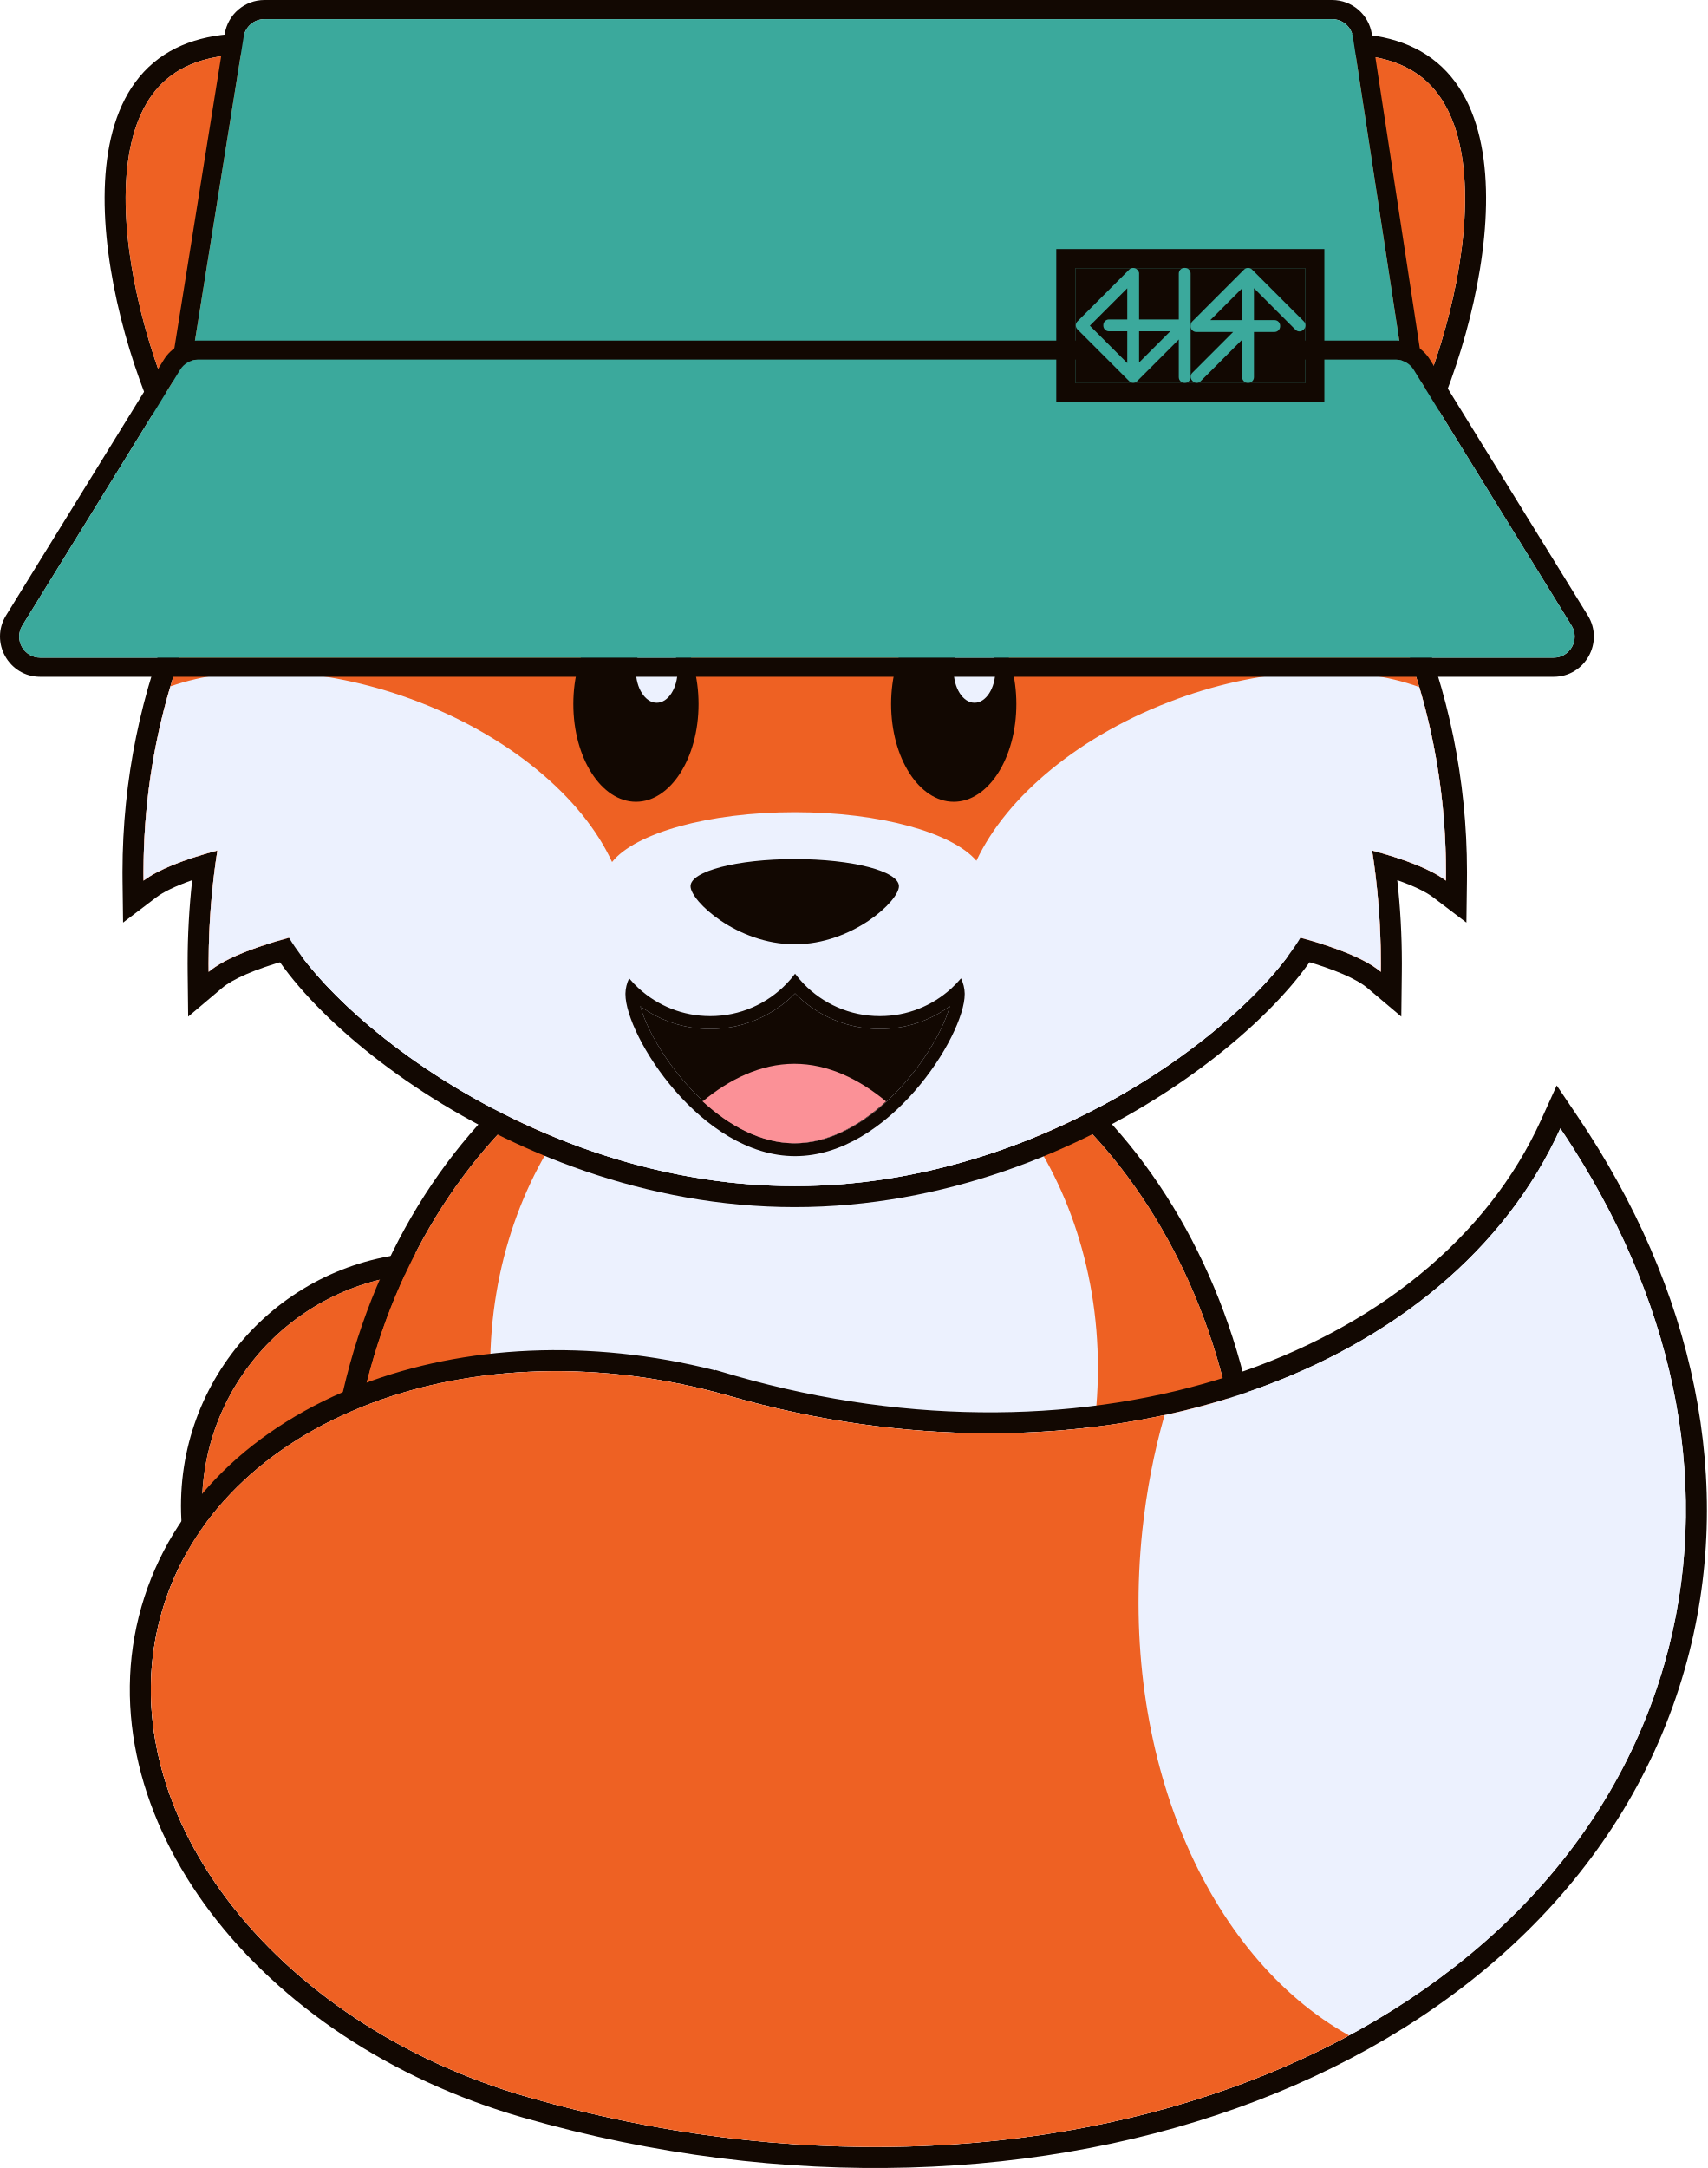
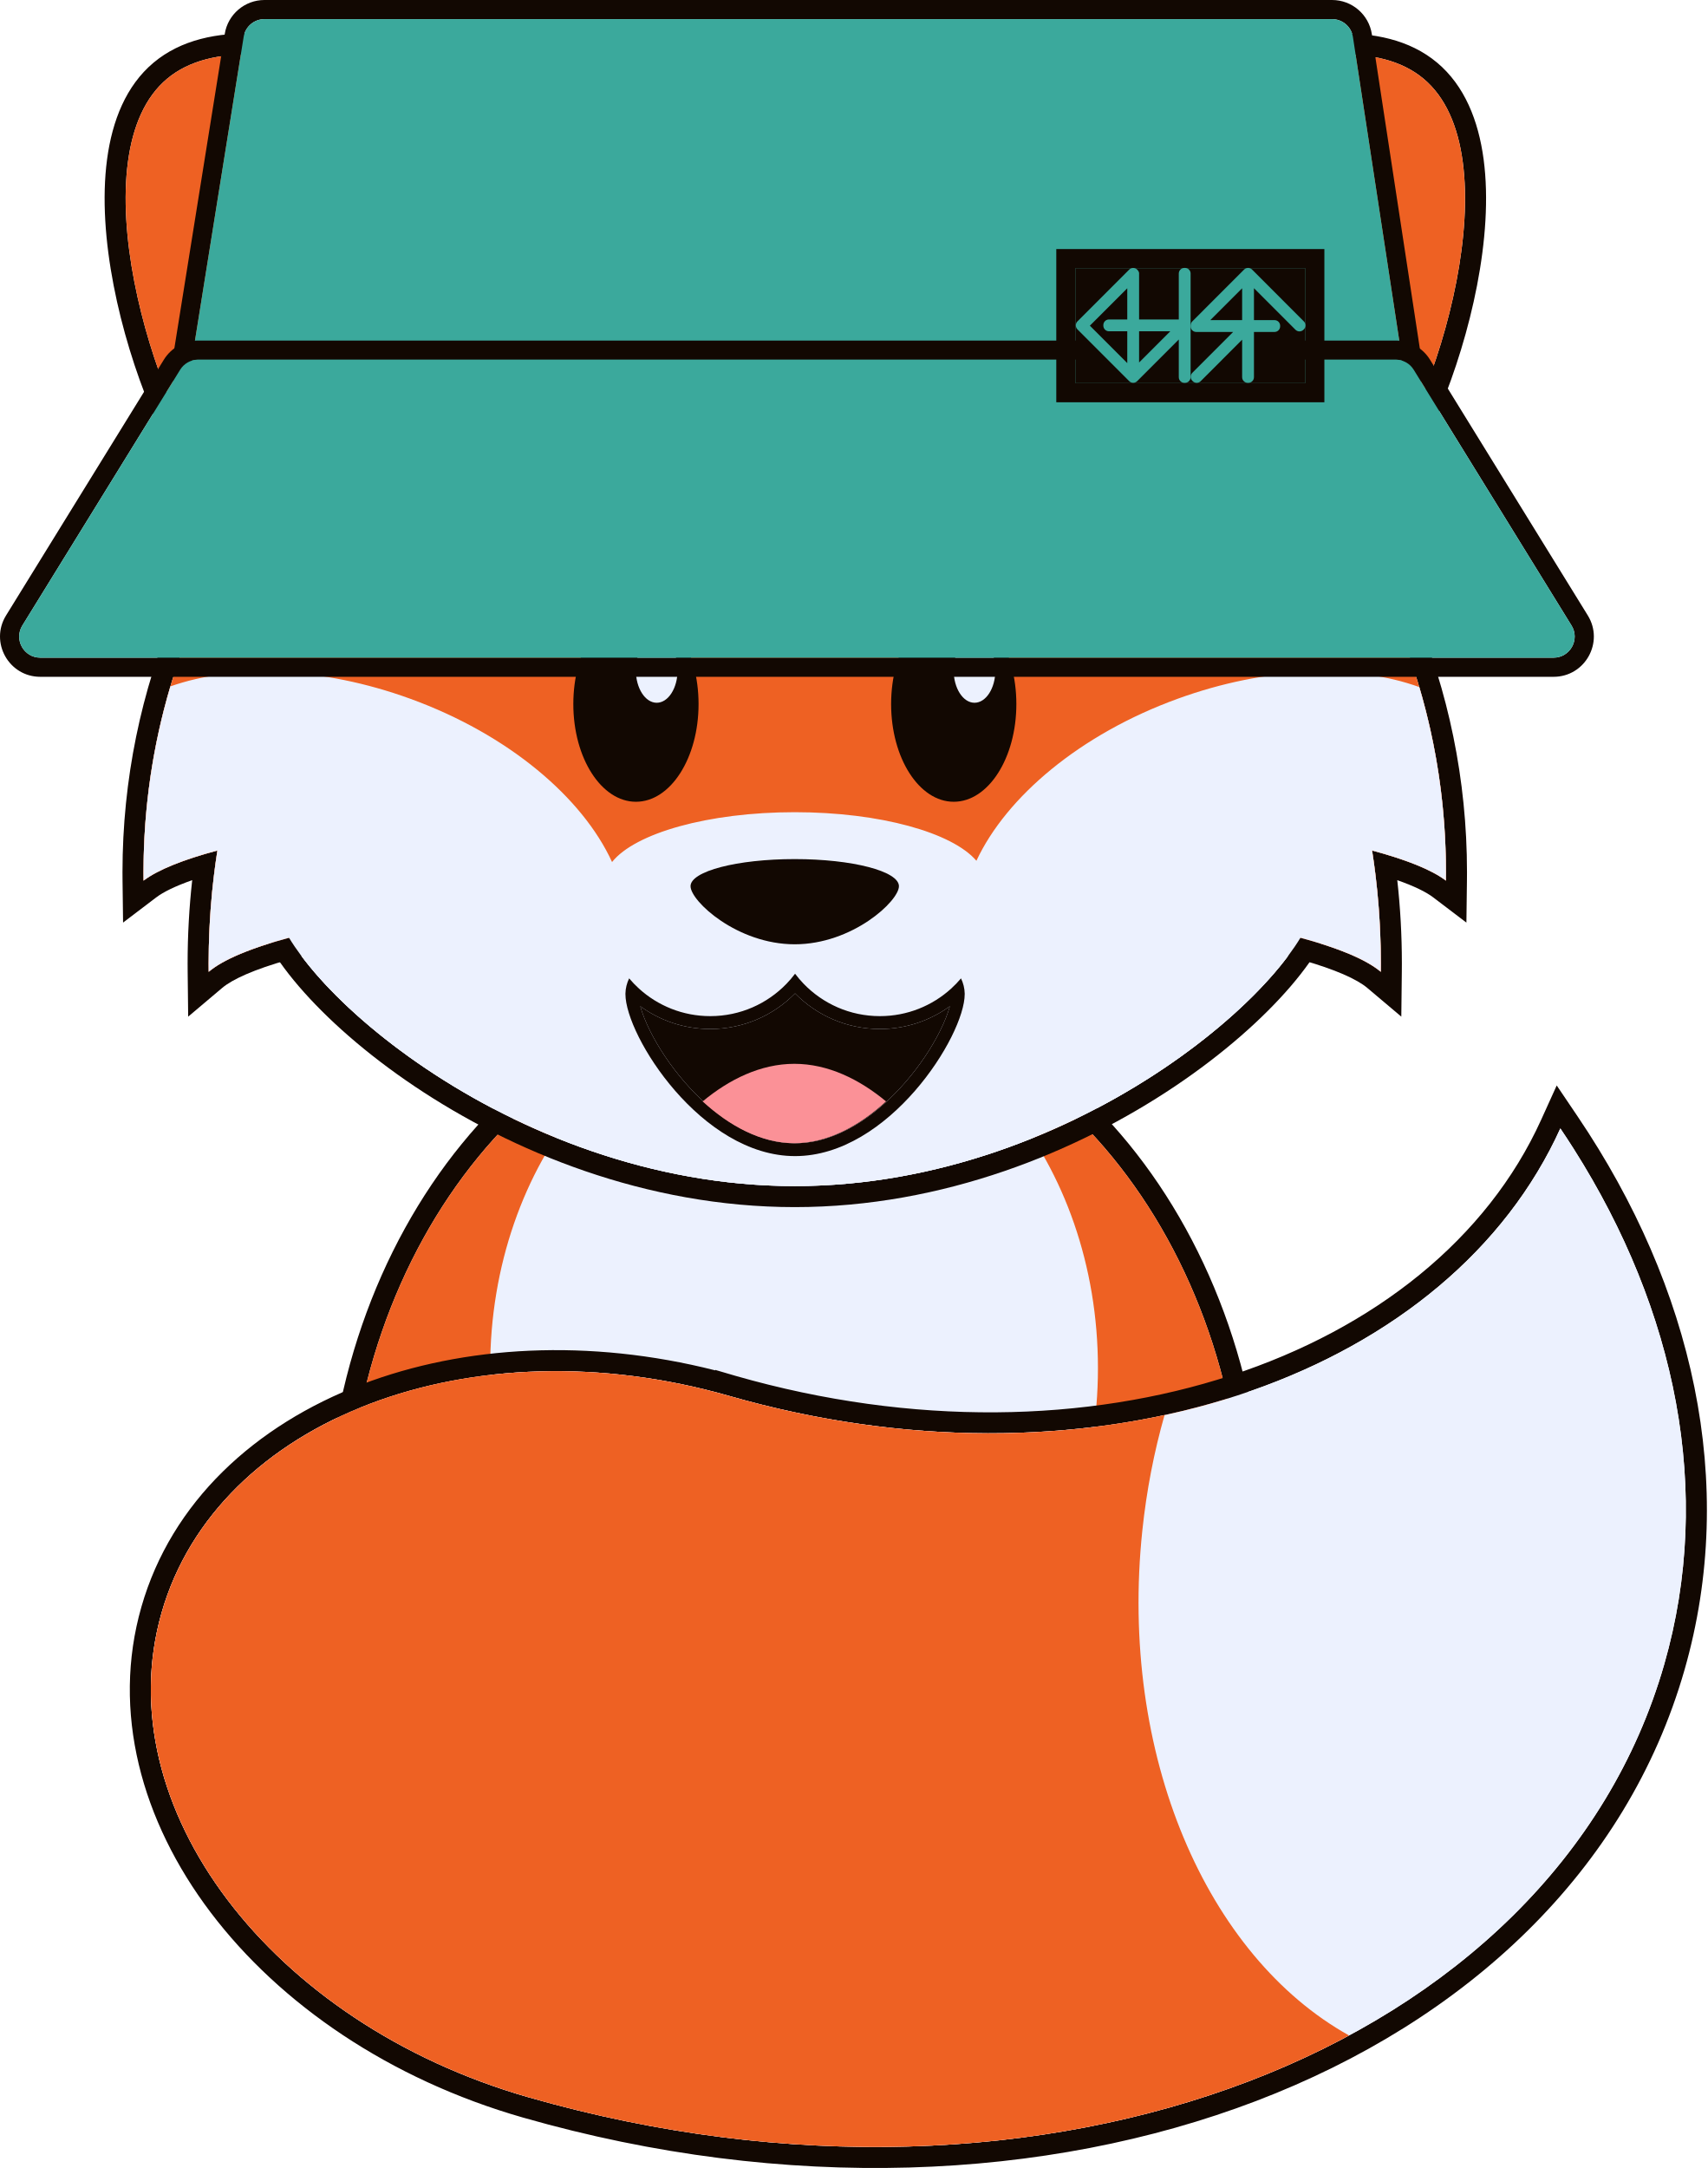
<svg xmlns="http://www.w3.org/2000/svg" width="408" height="518" viewBox="0 0 408 518" fill="none">
-   <path fill-rule="evenodd" clip-rule="evenodd" d="M103.866 304.213C73.166 304.213 48.279 329.1 48.279 359.799C48.279 390.499 73.166 415.386 103.866 415.386C134.565 415.386 159.452 390.499 159.452 359.799C159.452 329.1 134.565 304.213 103.866 304.213ZM43.254 359.799C43.254 326.325 70.391 299.188 103.866 299.188C137.34 299.188 164.477 326.325 164.477 359.799C164.477 393.274 137.34 420.411 103.866 420.411C70.391 420.411 43.254 393.274 43.254 359.799Z" fill="#120802" />
-   <path d="M48.279 359.799C48.279 329.1 73.166 304.213 103.866 304.213C134.565 304.213 159.452 329.1 159.452 359.799C159.452 390.499 134.565 415.386 103.866 415.386C73.166 415.386 48.279 390.499 48.279 359.799Z" fill="#EE6123" />
  <path fill-rule="evenodd" clip-rule="evenodd" d="M302.274 369.117C302.274 443.259 252.928 505.155 190.057 505.155C127.185 505.155 77.84 443.259 77.84 369.117C77.84 294.975 127.185 233.08 190.057 233.08C252.928 233.08 302.274 294.975 302.274 369.117ZM190.057 500.13C249.258 500.13 297.249 441.474 297.249 369.117C297.249 296.761 249.258 238.104 190.057 238.104C130.856 238.104 82.865 296.761 82.865 369.117C82.865 441.474 130.856 500.13 190.057 500.13Z" fill="#120802" />
  <path d="M297.249 369.117C297.249 441.474 249.258 500.13 190.057 500.13C130.856 500.13 82.865 441.474 82.865 369.117C82.865 296.761 130.856 238.104 190.057 238.104C249.258 238.104 297.249 296.761 297.249 369.117Z" fill="#EE6123" />
  <ellipse cx="189.766" cy="326.867" rx="72.624" ry="88.762" fill="#ECF1FE" />
  <path fill-rule="evenodd" clip-rule="evenodd" d="M174.346 333.549L174.348 333.549C258.045 357.549 340.608 331.408 370.338 274.837C371.24 273.122 372.092 271.379 372.895 269.608C374 271.243 375.076 272.888 376.124 274.541C400.569 313.111 409.538 356.462 397.74 397.606C371.22 490.093 249.807 536.428 126.497 501.155L126.303 501.1C64.615 483.411 25.361 431.564 38.629 385.296C51.895 339.028 112.658 315.861 174.346 333.549ZM170.952 327.317L170.922 327.42C140.757 319.762 110.915 321.45 86.54 330.744C60.868 340.532 40.966 358.916 33.798 383.911C26.631 408.906 33.767 435.043 50.351 456.948C66.934 478.851 93.13 496.814 124.918 505.93L125.116 505.986C187.714 523.893 250.015 521.144 300.207 501.985C350.4 482.825 388.776 447.095 402.57 398.991C415.366 354.366 404.574 307.538 377.059 266.796L372.03 259.349L368.319 267.533C342.468 324.546 260.65 353.063 175.747 328.723C175.742 328.722 175.737 328.72 175.733 328.719L170.952 327.317Z" fill="#120802" />
  <path d="M174.346 333.549L174.348 333.549C258.045 357.549 340.608 331.408 370.338 274.837C371.24 273.122 372.092 271.379 372.895 269.608C374 271.243 375.076 272.888 376.124 274.541C400.569 313.111 409.538 356.462 397.74 397.606C371.22 490.093 249.807 536.428 126.497 501.155L126.303 501.1C64.615 483.411 25.361 431.564 38.629 385.296C51.895 339.028 112.658 315.861 174.346 333.549Z" fill="#ECF1FE" />
  <path d="M322.412 486.335C288.421 467.412 267.362 419.315 272.998 365.69C274.005 356.107 275.81 346.875 278.306 338.107C246.671 344.934 210.616 343.949 174.348 333.549L174.347 333.549L174.346 333.549C112.658 315.861 51.895 339.029 38.628 385.296C25.361 431.564 64.614 483.411 126.303 501.1L126.461 501.145C198.642 521.802 270.177 514.495 322.412 486.335Z" fill="#EE6123" />
  <path fill-rule="evenodd" clip-rule="evenodd" d="M61.141 13.071C52.483 12.708 45.144 14.443 39.921 18.826C34.698 23.209 31.714 30.135 30.569 38.725C29.425 47.298 30.156 57.25 32.093 67.263C34.026 77.26 37.139 87.204 40.672 95.72C44.222 104.275 48.13 111.227 51.583 115.342C58.334 123.388 68.932 127.163 80.883 126.487C92.835 125.812 105.97 120.674 117.361 111.115C128.752 101.557 136.093 89.515 138.833 77.862C141.574 66.209 139.696 55.116 132.945 47.071C129.492 42.956 123.325 37.9 115.516 32.918C107.743 27.96 98.49 23.168 88.981 19.528C79.456 15.882 69.783 13.434 61.141 13.071ZM118.218 28.682C126.221 33.788 132.871 39.165 136.794 43.841C144.795 53.376 146.737 66.204 143.724 79.012C140.712 91.819 132.73 104.778 120.591 114.965C108.451 125.151 94.303 130.762 81.167 131.504C68.03 132.246 55.735 128.107 47.733 118.572C43.81 113.896 39.669 106.414 36.031 97.645C32.376 88.838 29.161 78.569 27.159 68.217C25.161 57.883 24.349 47.352 25.588 38.06C26.825 28.786 30.149 20.466 36.691 14.977C43.233 9.488 52.003 7.659 61.352 8.051C70.717 8.444 80.947 11.072 90.778 14.835C100.624 18.604 110.179 23.554 118.218 28.682Z" fill="#120802" />
  <path d="M39.921 18.826C45.144 14.443 52.483 12.708 61.141 13.071C69.783 13.434 79.456 15.882 88.981 19.528C98.49 23.168 107.743 27.96 115.516 32.918C123.325 37.9 129.492 42.956 132.945 47.071C139.696 55.116 141.574 66.209 138.833 77.862C136.093 89.515 128.752 101.557 117.361 111.115C105.97 120.674 92.835 125.812 80.883 126.487C68.932 127.163 58.334 123.388 51.583 115.342C48.13 111.227 44.222 104.275 40.672 95.72C37.139 87.204 34.026 77.26 32.093 67.263C30.156 57.25 29.425 47.298 30.569 38.725C31.714 30.135 34.698 23.209 39.921 18.826Z" fill="#EE6123" />
  <path d="M113.901 57.272C122.296 67.277 118.247 84.495 104.857 95.731C91.467 106.967 73.806 107.965 65.412 97.96C57.017 87.955 45.562 52.259 58.952 41.023C72.342 29.788 105.506 47.267 113.901 57.272Z" fill="#ECF1FE" />
  <path d="M113.901 57.272C122.296 67.277 118.247 84.495 104.857 95.731C91.467 106.967 73.806 107.965 65.412 97.96C57.017 87.955 45.562 52.259 58.952 41.023C72.342 29.788 105.506 47.267 113.901 57.272Z" fill="#ECF1FE" />
  <path fill-rule="evenodd" clip-rule="evenodd" d="M264.632 32.918C256.823 37.9 250.655 42.956 247.203 47.071C240.451 55.116 238.574 66.209 241.314 77.862C244.055 89.515 251.396 101.557 262.787 111.115C274.178 120.674 287.312 125.812 299.264 126.487C311.216 127.163 321.814 123.388 328.565 115.342C332.018 111.227 335.926 104.275 339.476 95.72C343.009 87.204 346.122 77.26 348.055 67.263C349.992 57.25 350.723 47.298 349.579 38.725C348.434 30.135 345.45 23.209 340.227 18.826C335.004 14.443 327.665 12.708 319.007 13.071C310.365 13.434 300.691 15.882 291.166 19.528C281.657 23.168 272.405 27.96 264.632 32.918ZM318.796 8.051C328.144 7.659 336.915 9.488 343.457 14.977C349.999 20.466 353.323 28.786 354.56 38.06C355.799 47.352 354.987 57.883 352.988 68.217C350.986 78.569 347.771 88.838 344.117 97.645C340.478 106.414 336.338 113.896 332.414 118.572C324.413 128.107 312.117 132.246 298.981 131.504C285.845 130.762 271.697 125.151 259.557 114.965C247.417 104.778 239.435 91.819 236.423 79.012C233.411 66.204 235.352 53.376 243.353 43.841C247.277 39.165 253.926 33.788 261.93 28.682C269.969 23.554 279.523 18.604 289.37 14.835C299.2 11.072 309.431 8.444 318.796 8.051Z" fill="#120802" />
  <path d="M247.203 47.071C250.655 42.956 256.823 37.9 264.632 32.918C272.405 27.96 281.657 23.168 291.166 19.528C300.691 15.882 310.365 13.434 319.007 13.071C327.665 12.708 335.004 14.443 340.227 18.826C345.45 23.209 348.434 30.135 349.579 38.725C350.723 47.298 349.992 57.25 348.055 67.263C346.122 77.26 343.009 87.204 339.476 95.72C335.926 104.275 332.018 111.227 328.565 115.342C321.814 123.388 311.216 127.163 299.264 126.487C287.312 125.812 274.178 120.674 262.787 111.115C251.396 101.557 244.055 89.515 241.314 77.862C238.574 66.209 240.451 55.116 247.203 47.071Z" fill="#EE6123" />
  <path d="M315.212 98.359C306.817 108.363 289.156 107.365 275.766 96.13C262.376 84.894 258.327 67.675 266.722 57.671C275.117 47.666 308.281 30.187 321.671 41.422C335.062 52.658 323.607 88.354 315.212 98.359Z" fill="#ECF1FE" />
  <path d="M315.212 98.359C306.817 108.363 289.156 107.365 275.766 96.13C262.376 84.894 258.327 67.675 266.722 57.671C275.117 47.666 308.281 30.187 321.671 41.422C335.062 52.658 323.607 88.354 315.212 98.359Z" fill="#ECF1FE" />
  <path fill-rule="evenodd" clip-rule="evenodd" d="M280.769 259.561C257.625 275.09 225.54 288.415 189.93 288.415C154.32 288.415 122.235 275.09 99.091 259.561C87.51 251.79 78.035 243.379 71.394 235.637C68.077 231.769 65.394 227.984 63.516 224.452C61.685 221.006 60.399 217.393 60.399 213.978C60.399 206.731 65.955 201.167 72.577 197.097C79.481 192.852 89.138 189.212 100.626 186.225C123.678 180.231 155.249 176.582 189.93 176.582C224.611 176.582 256.182 180.231 279.234 186.225C290.722 189.212 300.379 192.852 307.283 197.097C313.905 201.167 319.461 206.731 319.461 213.978C319.461 217.393 318.175 221.006 316.343 224.452C314.466 227.984 311.783 231.769 308.466 235.637C301.825 243.379 292.35 251.79 280.769 259.561ZM189.93 283.39C258.693 283.39 314.436 231.856 314.436 213.978C314.436 196.099 258.693 181.606 189.93 181.606C121.167 181.606 65.424 196.099 65.424 213.978C65.424 231.856 121.167 283.39 189.93 283.39Z" fill="#120802" />
  <path d="M314.436 213.978C314.436 231.856 258.693 283.39 189.93 283.39C121.167 283.39 65.424 231.856 65.424 213.978C65.424 196.099 121.167 181.606 189.93 181.606C258.693 181.606 314.436 196.099 314.436 213.978Z" fill="#ECF1FE" />
-   <path fill-rule="evenodd" clip-rule="evenodd" d="M350.446 220.435L342.51 214.406C340.83 213.129 337.994 211.728 333.926 210.297C334.651 216.808 335.024 223.439 335.024 230.164C335.024 230.861 335.02 231.556 335.012 232.251L334.89 242.906L326.747 236.033C324.341 234.003 319.181 231.627 310.927 229.307C302.875 227.043 292.504 224.996 280.276 223.276C255.835 219.838 224.349 217.757 189.93 217.757C155.511 217.757 124.025 219.838 99.584 223.276C87.355 224.996 76.984 227.043 68.933 229.307C60.679 231.627 55.519 234.003 53.113 236.033L44.97 242.906L44.848 232.251C44.84 231.557 44.836 230.861 44.836 230.164C44.836 223.439 45.209 216.808 45.934 210.297C41.866 211.728 39.03 213.129 37.349 214.406L29.413 220.435L29.286 210.469C29.277 209.772 29.273 209.074 29.273 208.375C29.273 119.646 101.201 47.718 189.93 47.718C278.659 47.718 350.587 119.646 350.587 208.375C350.587 209.074 350.583 209.772 350.574 210.469L350.446 220.435ZM46.639 204.761C48.291 204.232 50.065 203.715 51.954 203.208C51.671 205.006 51.416 206.815 51.19 208.634C50.478 214.346 50.046 220.157 49.908 226.05C49.877 227.417 49.86 228.788 49.86 230.164C49.86 230.841 49.864 231.518 49.872 232.194C50.687 231.506 51.672 230.829 52.821 230.164C53.46 229.794 54.15 229.427 54.889 229.064C74.257 219.559 127.403 212.733 189.93 212.733C252.457 212.733 305.602 219.559 324.971 229.064C325.71 229.427 326.4 229.794 327.039 230.164C328.188 230.829 329.173 231.506 329.988 232.194C329.996 231.518 329.999 230.841 329.999 230.164C329.999 228.788 329.983 227.417 329.951 226.049C329.814 220.157 329.381 214.346 328.67 208.634C328.444 206.815 328.189 205.006 327.906 203.208C329.795 203.715 331.568 204.232 333.22 204.761C336.015 205.654 338.462 206.578 340.536 207.528C341.148 207.808 341.727 208.09 342.273 208.375C343.55 209.04 344.645 209.717 345.55 210.405C345.558 209.729 345.563 209.053 345.563 208.375C345.563 207.052 345.546 205.732 345.513 204.416C343.413 120.292 274.56 52.742 189.93 52.742C105.3 52.742 36.447 120.292 34.346 204.416C34.314 205.732 34.297 207.052 34.297 208.375C34.297 209.053 34.301 209.729 34.31 210.405C35.215 209.717 36.31 209.04 37.587 208.375C38.133 208.09 38.712 207.808 39.324 207.528C41.398 206.578 43.845 205.654 46.639 204.761Z" fill="#120802" />
-   <path d="M46.639 204.761C48.291 204.232 50.065 203.715 51.954 203.208C51.671 205.006 51.416 206.815 51.19 208.634C50.478 214.346 50.046 220.157 49.908 226.05C49.877 227.417 49.86 228.788 49.86 230.164C49.86 230.841 49.864 231.518 49.872 232.194C50.687 231.506 51.672 230.829 52.821 230.164C53.46 229.794 54.15 229.427 54.889 229.064C74.257 219.559 127.403 212.733 189.93 212.733C252.457 212.733 305.602 219.559 324.971 229.064C325.71 229.427 326.4 229.794 327.039 230.164C328.188 230.829 329.173 231.506 329.988 232.194C329.996 231.518 329.999 230.841 329.999 230.164C329.999 228.788 329.983 227.417 329.951 226.049C329.814 220.157 329.381 214.346 328.67 208.634C328.444 206.815 328.189 205.006 327.906 203.208C329.795 203.715 331.568 204.232 333.22 204.761C336.015 205.654 338.462 206.578 340.536 207.528C341.148 207.808 341.727 208.09 342.273 208.375C343.55 209.04 344.645 209.717 345.55 210.405C345.558 209.729 345.563 209.053 345.563 208.375C345.563 207.052 345.546 205.732 345.513 204.416C343.413 120.292 274.56 52.742 189.93 52.742C105.3 52.742 36.447 120.292 34.346 204.416C34.314 205.732 34.297 207.052 34.297 208.375C34.297 209.053 34.301 209.729 34.31 210.405C35.215 209.717 36.31 209.04 37.587 208.375C38.133 208.09 38.712 207.808 39.324 207.528C41.398 206.578 43.845 205.654 46.639 204.761Z" fill="#EE6123" />
+   <path fill-rule="evenodd" clip-rule="evenodd" d="M350.446 220.435L342.51 214.406C340.83 213.129 337.994 211.728 333.926 210.297C334.651 216.808 335.024 223.439 335.024 230.164C335.024 230.861 335.02 231.556 335.012 232.251L334.89 242.906L326.747 236.033C324.341 234.003 319.181 231.627 310.927 229.307C302.875 227.043 292.504 224.996 280.276 223.276C255.835 219.838 224.349 217.757 189.93 217.757C155.511 217.757 124.025 219.838 99.584 223.276C87.355 224.996 76.984 227.043 68.933 229.307C60.679 231.627 55.519 234.003 53.113 236.033L44.97 242.906L44.848 232.251C44.84 231.557 44.836 230.861 44.836 230.164C44.836 223.439 45.209 216.808 45.934 210.297C41.866 211.728 39.03 213.129 37.349 214.406L29.413 220.435L29.286 210.469C29.277 209.772 29.273 209.074 29.273 208.375C29.273 119.646 101.201 47.718 189.93 47.718C278.659 47.718 350.587 119.646 350.587 208.375C350.587 209.074 350.583 209.772 350.574 210.469L350.446 220.435ZM46.639 204.761C48.291 204.232 50.065 203.715 51.954 203.208C51.671 205.006 51.416 206.815 51.19 208.634C50.478 214.346 50.046 220.157 49.908 226.05C49.877 227.417 49.86 228.788 49.86 230.164C49.86 230.841 49.864 231.518 49.872 232.194C50.687 231.506 51.672 230.829 52.821 230.164C53.46 229.794 54.15 229.427 54.889 229.064C74.257 219.559 127.403 212.733 189.93 212.733C252.457 212.733 305.602 219.559 324.971 229.064C325.71 229.427 326.4 229.794 327.039 230.164C328.188 230.829 329.173 231.506 329.988 232.194C329.996 231.518 329.999 230.841 329.999 230.164C329.999 228.788 329.983 227.417 329.952 226.049C329.814 220.157 329.381 214.346 328.67 208.634C328.444 206.815 328.189 205.006 327.906 203.208C329.795 203.715 331.568 204.232 333.22 204.761C336.015 205.654 338.462 206.578 340.536 207.528C341.148 207.808 341.727 208.09 342.273 208.375C343.55 209.04 344.645 209.717 345.55 210.405C345.558 209.729 345.563 209.053 345.563 208.375C345.563 207.052 345.546 205.732 345.513 204.416C343.413 120.292 274.56 52.742 189.93 52.742C105.3 52.742 36.447 120.292 34.346 204.416C34.314 205.732 34.297 207.052 34.297 208.375C34.297 209.053 34.301 209.729 34.31 210.405C35.215 209.717 36.31 209.04 37.587 208.375C38.133 208.09 38.712 207.808 39.324 207.528C41.398 206.578 43.845 205.654 46.639 204.761Z" fill="#120802" />
+   <path d="M46.639 204.761C48.291 204.232 50.065 203.715 51.954 203.208C51.671 205.006 51.416 206.815 51.19 208.634C50.478 214.346 50.046 220.157 49.908 226.05C49.877 227.417 49.86 228.788 49.86 230.164C49.86 230.841 49.864 231.518 49.872 232.194C50.687 231.506 51.672 230.829 52.821 230.164C53.46 229.794 54.15 229.427 54.889 229.064C74.257 219.559 127.403 212.733 189.93 212.733C252.457 212.733 305.602 219.559 324.971 229.064C325.71 229.427 326.4 229.794 327.039 230.164C328.188 230.829 329.173 231.506 329.988 232.194C329.996 231.518 329.999 230.841 329.999 230.164C329.999 228.788 329.983 227.417 329.952 226.049C329.814 220.157 329.381 214.346 328.67 208.634C328.444 206.815 328.189 205.006 327.906 203.208C329.795 203.715 331.568 204.232 333.22 204.761C336.015 205.654 338.462 206.578 340.536 207.528C341.148 207.808 341.727 208.09 342.273 208.375C343.55 209.04 344.645 209.717 345.55 210.405C345.558 209.729 345.563 209.053 345.563 208.375C345.563 207.052 345.546 205.732 345.513 204.416C343.413 120.292 274.56 52.742 189.93 52.742C105.3 52.742 36.447 120.292 34.346 204.416C34.314 205.732 34.297 207.052 34.297 208.375C34.297 209.053 34.301 209.729 34.31 210.405C35.215 209.717 36.31 209.04 37.587 208.375C38.133 208.09 38.712 207.808 39.324 207.528C41.398 206.578 43.845 205.654 46.639 204.761Z" fill="#EE6123" />
  <path fill-rule="evenodd" clip-rule="evenodd" d="M98.102 166.973C121.496 175.488 139.2 190.535 146.27 205.961C151.751 199.085 169.223 194.057 189.93 194.057C210.339 194.057 227.605 198.941 233.345 205.664C240.508 190.345 258.132 175.439 281.373 166.98C302.749 159.2 323.991 158.652 339.193 164.163C343.338 178.177 345.563 193.016 345.563 208.375C345.563 209.053 345.558 209.73 345.55 210.405C342.168 207.836 336.135 205.414 327.906 203.208C329.282 211.964 329.999 220.971 329.999 230.164C329.999 230.842 329.996 231.518 329.988 232.194C326.506 229.255 319.901 226.508 310.787 224.058C297.346 246.213 248.334 283.39 189.93 283.39C131.526 283.39 82.514 246.213 69.073 224.058C59.959 226.508 53.354 229.255 49.872 232.194C49.864 231.518 49.86 230.842 49.86 230.164C49.86 220.971 50.578 211.964 51.954 203.208C43.725 205.414 37.692 207.836 34.31 210.405C34.301 209.73 34.297 209.053 34.297 208.375C34.297 192.957 36.539 178.063 40.715 164C55.886 158.655 76.928 159.266 98.102 166.973Z" fill="#ECF1FE" />
  <path d="M214.831 211.737C214.831 215.312 203.683 225.619 189.93 225.619C176.177 225.619 165.029 215.312 165.029 211.737C165.029 208.161 176.177 205.262 189.93 205.262C203.683 205.262 214.831 208.161 214.831 211.737Z" fill="#120802" />
  <ellipse cx="151.979" cy="168.222" rx="14.965" ry="23.345" fill="#120802" />
  <ellipse cx="156.944" cy="160.129" rx="4.988" ry="7.782" fill="#ECF1FE" />
  <ellipse cx="227.928" cy="168.222" rx="14.965" ry="23.345" fill="#120802" />
  <ellipse cx="232.893" cy="160.129" rx="4.988" ry="7.782" fill="#ECF1FE" />
  <path d="M132.657 122.466L136.458 121.226C146.404 117.983 157.114 117.926 167.094 121.061L171.565 122.466" stroke="#120802" stroke-width="5" />
  <path d="M208.606 122.466L212.407 121.226C222.353 117.983 233.063 117.925 243.043 121.061L247.514 122.466" stroke="#120802" stroke-width="5" />
  <path fill-rule="evenodd" clip-rule="evenodd" d="M226.997 240.421C222.307 243.839 216.528 245.859 210.279 245.859C202.34 245.859 195.161 242.6 190.009 237.356C184.857 242.6 177.679 245.859 169.74 245.859C163.49 245.859 157.711 243.839 153.021 240.421C153.47 242.063 154.25 244.092 155.405 246.4C157.339 250.261 160.162 254.573 163.663 258.596C170.757 266.747 180.118 273.153 190.009 273.153C199.9 273.153 209.261 266.747 216.355 258.596C219.856 254.573 222.679 250.261 224.612 246.4C225.768 244.093 226.548 242.063 226.997 240.421ZM227.304 236.212C222.805 240.295 216.833 242.784 210.279 242.784C203.121 242.784 196.656 239.815 192.048 235.043C191.321 234.289 190.64 233.49 190.009 232.651C189.379 233.49 188.698 234.289 187.97 235.043C183.362 239.815 176.898 242.784 169.74 242.784C163.186 242.784 157.213 240.295 152.714 236.211C151.874 235.448 151.085 234.629 150.353 233.76C149.799 234.922 149.497 236.125 149.472 237.358C149.471 237.413 149.47 237.469 149.47 237.524C149.47 247.493 167.62 276.228 190.009 276.228C212.398 276.228 230.548 247.493 230.548 237.524C230.548 237.469 230.547 237.414 230.546 237.358C230.521 236.126 230.219 234.923 229.665 233.761C228.933 234.63 228.144 235.448 227.304 236.212Z" fill="#120802" />
  <path d="M210.279 245.859C216.528 245.859 222.307 243.839 226.997 240.421C226.548 242.063 225.768 244.093 224.612 246.4C222.679 250.261 219.856 254.573 216.355 258.596C209.261 266.747 199.9 273.153 190.009 273.153C180.118 273.153 170.757 266.747 163.663 258.596C160.162 254.573 157.339 250.261 155.405 246.4C154.25 244.092 153.47 242.063 153.021 240.421C157.711 243.839 163.49 245.859 169.74 245.859C177.679 245.859 184.857 242.6 190.009 237.356C195.161 242.6 202.34 245.859 210.279 245.859Z" fill="#120802" />
  <path d="M211.755 263.161C205.435 257.914 197.912 254.177 189.837 254.177C181.763 254.177 174.24 257.914 167.92 263.161C174.283 269.016 181.889 273.153 189.837 273.153C197.786 273.153 205.392 269.016 211.755 263.161Z" fill="#FB9197" />
  <path fill-rule="evenodd" clip-rule="evenodd" d="M63.205 0H318.347C323.096 0 327.133 3.468 327.85 8.162L339.872 86.908C340.761 92.728 336.257 97.972 330.37 97.972H50.582C44.666 97.972 40.153 92.678 41.09 86.837L53.713 8.091C54.461 3.429 58.483 0 63.205 0ZM63.205 4.572C60.729 4.572 58.62 6.37 58.228 8.815L45.604 87.561C45.113 90.624 47.479 93.399 50.582 93.399H330.37C333.457 93.399 335.818 90.65 335.353 87.598L323.33 8.852C322.954 6.391 320.837 4.572 318.347 4.572H63.205Z" fill="#120802" />
  <path d="M58.228 8.815C58.62 6.37 60.729 4.572 63.205 4.572H318.347C320.837 4.572 322.954 6.391 323.33 8.852L335.353 87.598C335.818 90.65 333.457 93.399 330.37 93.399H50.582C47.479 93.399 45.113 90.624 45.604 87.561L58.228 8.815Z" fill="#3BA99C" />
-   <path fill-rule="evenodd" clip-rule="evenodd" d="M47.345 81.368H333.561C336.895 81.368 339.991 83.096 341.742 85.933L379.459 147.049C383.412 153.453 378.804 161.71 371.279 161.71H9.628C2.102 161.71 -2.505 153.453 1.448 147.049L39.165 85.933C40.916 83.096 44.011 81.368 47.345 81.368ZM47.345 85.941C45.597 85.941 43.974 86.846 43.056 88.334L5.339 149.45C3.266 152.808 5.682 157.138 9.628 157.138H371.279C375.225 157.138 377.641 152.808 375.568 149.45L337.851 88.334C336.933 86.846 335.309 85.941 333.561 85.941H47.345Z" fill="#120802" />
-   <path d="M43.056 88.334C43.974 86.846 45.597 85.941 47.345 85.941H333.561C335.309 85.941 336.933 86.846 337.851 88.334L375.568 149.45C377.641 152.808 375.225 157.138 371.279 157.138H9.628C5.682 157.138 3.266 152.808 5.339 149.45L43.056 88.334Z" fill="#3BA99C" />
+   <path fill-rule="evenodd" clip-rule="evenodd" d="M47.345 81.368H333.561C336.895 81.368 339.991 83.096 341.742 85.933L379.459 147.049C383.412 153.453 378.804 161.71 371.279 161.71H9.628C2.102 161.71 -2.505 153.453 1.448 147.049L39.165 85.933C40.916 83.096 44.011 81.368 47.345 81.368ZM47.345 85.941C45.597 85.941 43.974 86.846 43.056 88.334L5.339 149.45C3.266 152.808 5.682 157.138 9.628 157.138H371.279C375.225 157.138 377.641 152.808 375.568 149.45L337.851 88.334C336.933 86.846 335.31 85.941 333.561 85.941H47.345Z" fill="#120802" />
+   <path d="M43.056 88.334C43.974 86.846 45.597 85.941 47.345 85.941H333.561C335.31 85.941 336.933 86.846 337.851 88.334L375.568 149.45C377.641 152.808 375.225 157.138 371.279 157.138H9.628C5.682 157.138 3.266 152.808 5.339 149.45L43.056 88.334Z" fill="#3BA99C" />
  <path fill-rule="evenodd" clip-rule="evenodd" d="M252.436 59.508H316.504V96.114H252.436V59.508ZM257.008 64.08V91.542H311.932V64.08H257.008Z" fill="#120802" />
  <path d="M257.008 64.08H311.932V91.542H257.008V64.08Z" fill="#120802" />
  <path fill-rule="evenodd" clip-rule="evenodd" d="M299.676 76.486V68.859L309.598 78.788C310.124 79.314 310.977 79.314 311.502 78.788L311.597 78.693C312.123 78.167 312.123 77.314 311.597 76.788L299.223 64.406C298.763 63.945 298.053 63.888 297.53 64.233C297.456 64.282 297.385 64.34 297.319 64.406L297.224 64.501L297.222 64.503L284.944 76.788C284.74 76.992 284.616 77.246 284.57 77.51C284.544 77.613 284.531 77.722 284.531 77.833V77.968C284.531 78.712 285.134 79.315 285.877 79.315H294.699L284.945 89.076C284.419 89.602 284.419 90.454 284.945 90.981L285.04 91.076C285.565 91.602 286.418 91.602 286.944 91.076L296.849 81.164V90.125C296.849 90.869 297.451 91.472 298.195 91.472H298.329C299.073 91.472 299.676 90.869 299.676 90.125V79.315H304.589C305.333 79.315 305.935 78.712 305.935 77.968V77.833C305.935 77.089 305.333 76.486 304.589 76.486H299.676ZM289.245 76.486H296.849V68.877L289.245 76.486Z" fill="#3BA99C" />
  <path fill-rule="evenodd" clip-rule="evenodd" d="M281.712 65.357C281.712 64.614 282.314 64.011 283.057 64.011H283.192C283.935 64.011 284.537 64.614 284.537 65.357V78.246L284.558 78.267L284.537 78.289V90.126C284.537 90.869 283.935 91.472 283.192 91.472H283.057C282.314 91.472 281.712 90.869 281.712 90.126V81.115L271.764 91.067C271.238 91.593 270.386 91.593 269.861 91.067L257.492 78.693C257.426 78.627 257.369 78.557 257.319 78.482C257.171 78.257 257.097 77.998 257.098 77.738C257.098 77.653 257.106 77.568 257.122 77.484C257.172 77.23 257.295 76.987 257.492 76.79L269.861 64.415C270.386 63.89 271.238 63.89 271.764 64.415L271.859 64.511C272.052 64.704 272.174 64.941 272.225 65.189V76.328H281.712V65.357ZM269.4 76.328H265.026C264.283 76.328 263.681 76.931 263.681 77.674V77.809C263.681 78.552 264.283 79.155 265.026 79.155H269.4V86.755L260.463 77.815L269.4 68.875V76.328ZM272.225 86.608V79.155H279.675L272.225 86.608Z" fill="#3BA99C" />
</svg>
